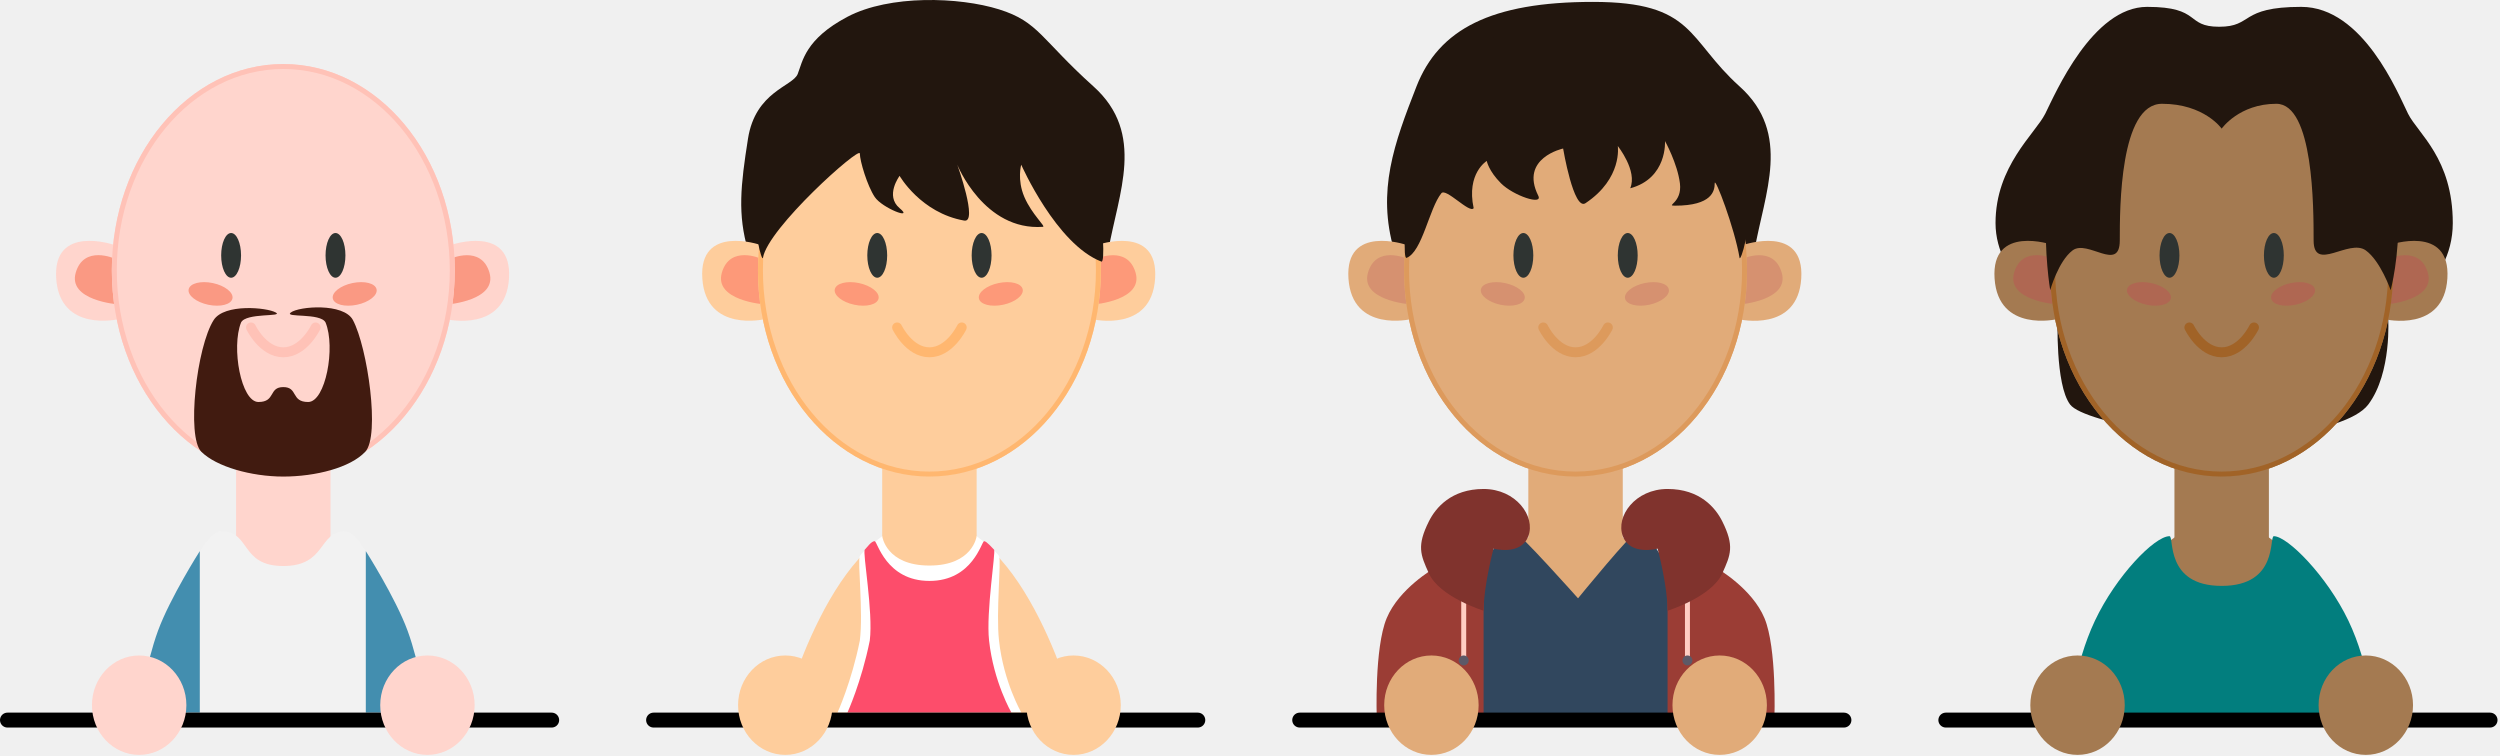
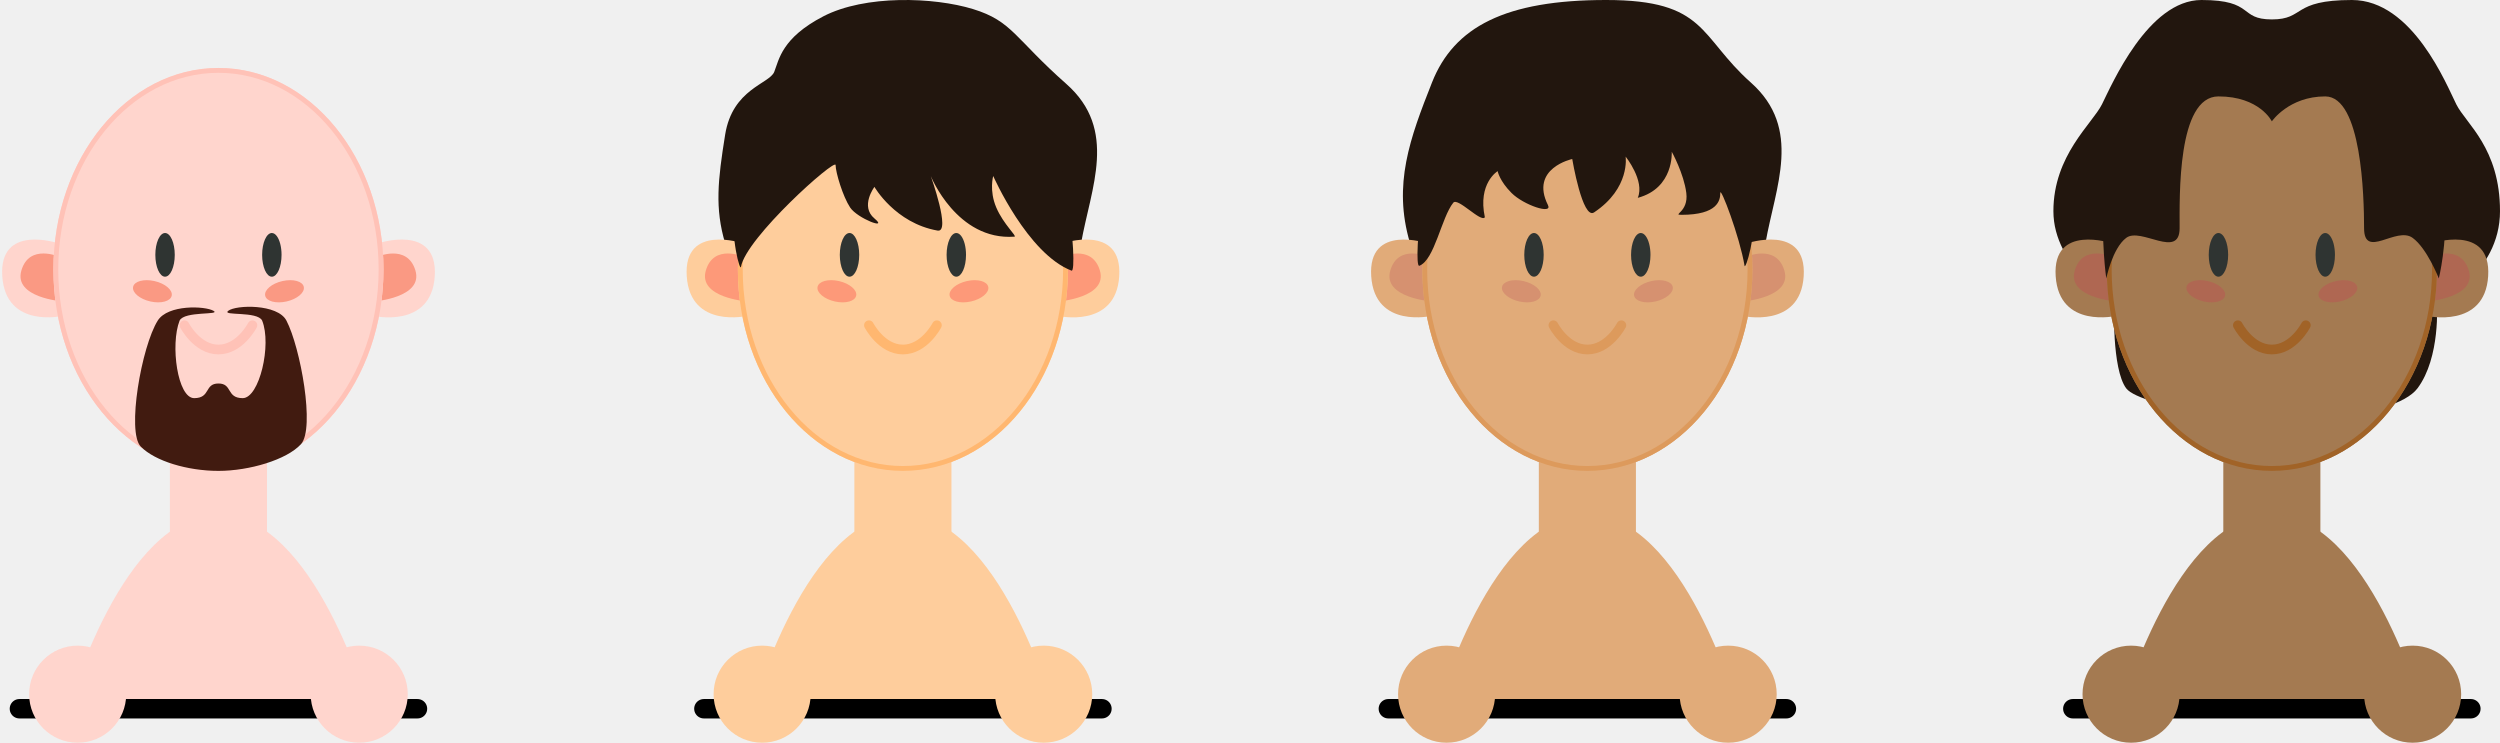
- <svg xmlns="http://www.w3.org/2000/svg" xmlns:xlink="http://www.w3.org/1999/xlink" width="503" height="152" viewBox="0 0 503 152" fill="none">
-   <path d="M446.5 5.382C453.386 5.382 450.5 1.383 463 1.382C475.5 1.382 482.5 18.882 484.5 22.882C486.5 26.882 493.5 31.883 493.5 44.883C493.5 57.883 480.5 63.883 480.5 63.883C480.5 63.883 481.286 74.999 476.5 81.382C471.714 87.766 446.5 88.882 446.5 88.882C446.5 88.882 419.5 85.382 416.5 81.382C413.5 77.382 414 63.883 414 63.883C414 63.883 401.5 56.383 401.5 44.883C401.5 33.383 409.5 26.882 411.5 22.882C413.5 18.882 421 1.382 432 1.382C443 1.382 439.614 5.382 446.5 5.382Z" fill="#22160E" />
-   <path d="M437.5 115.882V92.882H456.5V115.882H437.5Z" fill="#A47A51" />
-   <path d="M492.413 56.004C493.096 45.025 480.808 49.27 480.808 49.27L479.877 64.241C479.877 64.241 491.73 66.982 492.413 56.004Z" fill="#A47A51" />
-   <path d="M488.477 54.846C486.822 49.232 480.635 52.06 480.635 52.06L480.063 61.258C480.063 61.258 490.132 60.459 488.477 54.846Z" fill="#AF6752" />
-   <path d="M401.308 56.031C400.575 45.055 412.882 49.245 412.882 49.245L413.881 64.212C413.881 64.212 402.041 67.007 401.308 56.031Z" fill="#A47A51" />
-   <path d="M405.239 54.855C406.868 49.234 413.068 52.034 413.068 52.034L413.682 61.23C413.682 61.23 403.609 60.476 405.239 54.855Z" fill="#AF6752" />
-   <use xlink:href="#stroke0_394_499" fill="#A47A51" />
-   <mask id="stroke1_394_499" fill="white">
-     <use xlink:href="#stroke0_394_499" />
+ <svg xmlns="http://www.w3.org/2000/svg" width="515" height="153" viewBox="0 0 515 153" fill="none">
+   <path d="M35 117V94H55V117H35Z" fill="#FFD5CD" />
+   <path d="M89.562 56.877C90.238 45.929 77.802 50.144 77.802 50.144L76.881 65.073C76.881 65.073 88.886 67.825 89.562 56.877Z" fill="#FFD5CD" />
+   <path d="M85.575 55.717C83.892 50.116 77.63 52.927 77.63 52.927L77.064 62.099C77.064 62.099 87.258 61.317 85.575 55.717Z" fill="#FA9983" />
+   <path d="M0.47 56.904C-0.255 45.96 12.048 50.128 12.048 50.128L13.037 65.052C13.037 65.052 1.195 67.849 0.47 56.904Z" fill="#FFD5CD" />
+   <path d="M4.401 55.729C6.034 50.122 12.232 52.91 12.232 52.91L12.84 62.079C12.84 62.079 2.768 61.335 4.401 55.729Z" fill="#FA9983" />
+   <path d="M79 55.5C79 78.42 63.778 97 45 97C26.222 97 11 78.42 11 55.5C11 32.58 26.222 14 45 14C63.778 14 79 32.58 79 55.5Z" fill="#FFD5CD" />
+   <mask id="stroke0_553_226" fill="white">
+     <path d="M79 55.5C79 78.42 63.778 97 45 97C26.222 97 11 78.42 11 55.5C11 32.58 26.222 14 45 14C63.778 14 79 32.58 79 55.5Z" />
  </mask>
-   <path d="M481.5 54.382C481.5 77.302 466.054 95.882 447 95.882C427.946 95.882 412.5 77.302 412.5 54.382C412.5 31.463 427.946 12.882 447 12.882C466.054 12.882 481.5 31.463 481.5 54.382Z" stroke-width="2" stroke="#A16327" mask="url(#stroke1_394_499)" />
-   <ellipse cx="457.5" cy="51.382" rx="2" ry="4.5" fill="#2F3432" />
-   <ellipse cx="436.5" cy="51.382" rx="2" ry="4.5" fill="#2F3432" />
-   <ellipse cx="461.363" cy="59.135" rx="4.5" ry="2.23" transform="rotate(-11.9194 461.363 59.1347)" fill="#AF6752" />
-   <ellipse cx="4.5" cy="2.23" rx="4.5" ry="2.23" transform="matrix(-0.978439 -0.206536 -0.206536 0.978439 437.227 57.8826)" fill="#AF6752" />
-   <path d="M440.5 65.882C440.5 65.882 442.895 70.882 447 70.882C451.105 70.882 453.5 65.882 453.5 65.882" stroke-width="2" stroke-linecap="round" stroke="#A16327" />
-   <path d="M476.5 143.882H417.5C417.5 143.882 427.5 104.882 447 104.882C466.5 104.882 476.5 143.882 476.5 143.882Z" fill="#A47A51" />
-   <path d="M416.5 143.882H477.5C477.5 143.882 476.812 133.882 472.5 124.882C468.188 115.882 460.25 107.882 457.5 107.882C456.5 107.882 458.5 117.882 447 117.882C435.5 117.882 437.5 107.882 436.5 107.882C433.5 107.882 425.75 115.882 421.5 124.882C417.25 133.882 416.5 143.882 416.5 143.882Z" fill="#027E7E" />
-   <path d="M391.5 144.882H501" stroke-width="3" stroke-linecap="round" stroke="black" />
-   <ellipse cx="476" cy="141.882" rx="9.5" ry="10" fill="#A47A51" />
-   <ellipse cx="418" cy="141.882" rx="9.5" ry="10" fill="#A47A51" />
-   <path d="M421.5 17.382C407.411 28.529 412.5 58.382 412.5 58.382C412.5 58.382 414.137 52.539 417 50.382C420.028 48.101 426.5 54.882 426.5 48.382V48.382C426.5 41.882 426.5 20.882 435 20.882C443.5 20.882 447 25.882 447 25.882C447 25.882 450.5 20.882 458 20.882C465.5 20.882 465.5 41.882 465.5 48.382C465.5 54.882 472.621 47.932 476 50.382C478.982 52.545 481 58.382 481 58.382C481 58.382 488.332 31.131 471 17.382C453.668 3.634 435.589 6.236 421.5 17.382Z" fill="#22160E" />
-   <path d="M280.5 50.383C277 38.383 280.5 28.882 285 17.383C289.5 5.882 300 0.382 320.5 0.382C341 0.382 339.423 7.882 350 17.383C360.577 26.882 355 38.883 353 50.383C351 61.883 334.403 72.413 317.614 72.382C300.824 72.351 284 62.383 280.5 50.383Z" fill="#22160E" />
-   <path d="M307.5 115.882V92.882H326.5V115.882H307.5Z" fill="#E1AB79" />
-   <path d="M362.413 56.004C363.096 45.025 350.808 49.27 350.808 49.27L349.877 64.241C349.877 64.241 361.73 66.982 362.413 56.004Z" fill="#E1AB79" />
-   <path d="M358.477 54.846C356.822 49.232 350.635 52.06 350.635 52.06L350.063 61.258C350.063 61.258 360.132 60.459 358.477 54.846Z" fill="#D69170" />
-   <path d="M271.308 56.031C270.575 45.055 282.882 49.245 282.882 49.245L283.881 64.212C283.881 64.212 272.041 67.007 271.308 56.031Z" fill="#E1AB79" />
-   <path d="M275.239 54.855C276.868 49.234 283.068 52.034 283.068 52.034L283.682 61.23C283.682 61.23 273.61 60.476 275.239 54.855Z" fill="#D69170" />
-   <use xlink:href="#stroke2_394_499" fill="#E1AB79" />
-   <mask id="stroke3_394_499" fill="white">
-     <use xlink:href="#stroke2_394_499" />
+   <path d="M79 55.5C79 78.42 63.778 97 45 97C26.222 97 11 78.42 11 55.5C11 32.58 26.222 14 45 14C63.778 14 79 32.58 79 55.5Z" stroke-width="2" stroke="#FFC2B7" mask="url(#stroke0_553_226)" />
+   <path d="M58 52.5C58 54.985 57.105 57 56 57C54.895 57 54 54.985 54 52.5C54 50.015 54.895 48 56 48C56.364 48 56.706 48.219 57 48.602C57.598 49.38 58 50.834 58 52.5Z" fill="#2F3432" />
+   <ellipse cx="34" cy="52.5" rx="2" ry="4.5" fill="#2F3432" />
+   <ellipse cx="4.079" cy="2.145" rx="4.079" ry="2.145" transform="matrix(0.975561 -0.219729 0.194068 0.980988 54.2092 58.7925)" fill="#FA9983" />
+   <ellipse cx="4.079" cy="2.145" rx="4.079" ry="2.145" transform="matrix(-0.975561 -0.219729 -0.194068 0.980988 35.7908 58.7922)" fill="#FA9983" />
+   <path d="M38 67C38 67 40.579 72 45 72C49.421 72 52 67 52 67" stroke-width="2" stroke-linecap="round" stroke="#FFC2B7" />
+   <path d="M76 146H14C14 146 25.169 106 45 106C64.831 106 76 146 76 146Z" fill="#FFD5CD" />
+   <path d="M4 146H86" stroke-width="4" stroke-linecap="round" stroke="black" />
+   <circle cx="74" cy="143" r="10" fill="#FFD5CD" />
+   <circle cx="16" cy="143" r="10" fill="#FFD5CD" />
+   <path d="M45 79C42.067 79 43.422 82.017 40 82.017C36.578 82.017 35.044 71.03 37 66.035C37.978 64.038 45.552 64.951 44 64.038C42.242 63.002 34.592 62.708 32.5 66.035C29.146 71.37 26.067 89.003 29 92C31.933 94.997 38.644 97 45 97C51.356 97 59.066 94.712 62 91.5C64.934 88.288 61.891 71.559 59 66.035C57.184 62.567 48.601 62.775 47 64.038C45.621 65.124 53.022 64.038 54 66.035C56.013 71.013 53.422 82.017 50 82.017C46.578 82.017 47.933 79 45 79Z" fill="#411B10" />
+   <path d="M222.7 50.116C220.677 61.555 203.893 72.031 186.914 72C169.935 71.969 152.92 62.053 149.381 50.116C147.242 42.902 147.864 37.185 149.381 27.735C150.898 18.285 158.504 17.291 159.494 14.804C160.483 12.317 161.011 7.823 169.607 3.365C178.203 -1.094 192.361 -0.614 200.451 1.872C208.542 4.359 208.969 7.841 219.666 17.291C230.362 26.74 224.722 38.677 222.7 50.116Z" fill="#22160E" />
+   <path d="M176 117V94H196V117H176Z" fill="#FECD9C" />
+   <path d="M230.562 56.877C231.238 45.929 218.802 50.144 218.802 50.144L217.881 65.073C217.881 65.073 229.886 67.825 230.562 56.877Z" fill="#FECD9C" />
+   <path d="M226.575 55.717C224.892 50.116 218.631 52.927 218.631 52.927L218.064 62.099C218.064 62.099 228.258 61.317 226.575 55.717Z" fill="#FD9979" />
+   <path d="M141.47 56.904C140.745 45.96 153.048 50.128 153.048 50.128L154.037 65.052C154.037 65.052 142.195 67.849 141.47 56.904Z" fill="#FECD9C" />
+   <path d="M145.401 55.729C147.034 50.122 153.232 52.91 153.232 52.91L153.84 62.079C153.84 62.079 143.768 61.335 145.401 55.729Z" fill="#FD9979" />
+   <path d="M220 55.5C220 78.42 204.778 97 186 97C167.222 97 152 78.42 152 55.5C152 32.58 167.222 14 186 14C204.778 14 220 32.58 220 55.5Z" fill="#FECD9C" />
+   <mask id="stroke1_553_226" fill="white">
+     <path d="M220 55.5C220 78.42 204.778 97 186 97C167.222 97 152 78.42 152 55.5C152 32.58 167.222 14 186 14C204.778 14 220 32.58 220 55.5Z" />
  </mask>
-   <path d="M351.5 54.382C351.5 77.302 336.054 95.882 317 95.882C297.946 95.882 282.5 77.302 282.5 54.382C282.5 31.463 297.946 12.882 317 12.882C336.054 12.882 351.5 31.463 351.5 54.382Z" stroke-width="2" stroke="#DD9A5C" mask="url(#stroke3_394_499)" />
-   <ellipse cx="327.5" cy="51.382" rx="2" ry="4.5" fill="#2F3432" />
-   <ellipse cx="306.5" cy="51.382" rx="2" ry="4.5" fill="#2F3432" />
-   <ellipse cx="331.363" cy="59.135" rx="4.5" ry="2.23" transform="rotate(-11.9194 331.363 59.1347)" fill="#D69170" />
-   <ellipse cx="4.5" cy="2.23" rx="4.5" ry="2.23" transform="matrix(-0.978439 -0.206536 -0.206536 0.978439 307.227 57.8826)" fill="#D69170" />
-   <path d="M310.5 65.882C310.5 65.882 312.895 70.882 317 70.882C321.105 70.882 323.5 65.882 323.5 65.882" stroke-width="2" stroke-linecap="round" stroke="#DD9A5C" />
-   <path d="M346.5 143.882H287.5C287.5 143.882 297.5 104.882 317 104.882C336.5 104.882 346.5 143.882 346.5 143.882Z" fill="#E1AB79" />
-   <path d="M347.5 143.882C347.5 143.882 335 106.882 329.5 106.882C328.5 106.882 317.5 120.382 317.5 120.382C317.5 120.382 305.5 106.882 304.5 106.882C298.5 106.882 286.5 143.882 286.5 143.882H347.5Z" fill="#31475E" />
-   <path d="M298.5 119.882L288.5 114.382C288.5 114.382 281.5 118.382 279 124.382C276.5 130.382 277 144.382 277 144.382H298.5V119.882Z" fill="#9B3D35" />
-   <path d="M294.5 120.882V132.882" stroke-linecap="round" stroke="#FFCEC3" />
-   <path d="M294.5 133.882C295.052 133.882 295.5 133.435 295.5 132.882C295.5 132.33 295.052 131.882 294.5 131.882C293.948 131.882 293.5 132.33 293.5 132.882C293.5 133.435 293.948 133.882 294.5 133.882Z" fill="#5D5967" />
-   <path d="M307.5 107.882C306 111.882 300.5 110.382 300.5 110.382C300.5 110.382 298.5 117.882 298.5 122.882C298.5 122.882 289.638 120.121 287.5 115.382L287.48 115.338C285.807 111.631 285.01 109.862 287.5 104.882C288.86 102.161 292 98.382 298.5 98.382C305 98.382 309 103.882 307.5 107.882Z" fill="#80332D" />
-   <path d="M335.515 119.882L345.515 114.382C345.515 114.382 352.515 118.382 355.015 124.382C357.515 130.382 357.015 144.382 357.015 144.382H335.515V119.882Z" fill="#9B3D35" />
-   <path d="M339.515 120.882V132.882" stroke-linecap="round" stroke="#FFCEC3" />
-   <path d="M339.515 133.882C338.963 133.882 338.515 133.435 338.515 132.882C338.515 132.33 338.963 131.882 339.515 131.882C340.067 131.882 340.515 132.33 340.515 132.882C340.515 133.435 340.067 133.882 339.515 133.882Z" fill="#5D5967" />
-   <path d="M326.515 107.882C328.015 111.882 333.515 110.382 333.515 110.382C333.515 110.382 335.515 117.882 335.515 122.882C335.515 122.882 344.377 120.121 346.515 115.382L346.535 115.338C348.208 111.631 349.005 109.862 346.515 104.882C345.155 102.161 342.015 98.382 335.515 98.382C329.015 98.382 325.015 103.882 326.515 107.882Z" fill="#80332D" />
-   <path d="M261.5 144.882H371" stroke-width="3" stroke-linecap="round" stroke="black" />
-   <ellipse cx="346" cy="141.882" rx="9.5" ry="10" fill="#E1AB79" />
-   <ellipse cx="288" cy="141.882" rx="9.5" ry="10" fill="#E1AB79" />
-   <path d="M292.089 14.236C283.945 22.605 281.6 52.422 283 51.882C286.165 50.664 287.542 41.929 290 38.882C290.923 37.739 295.718 43.051 296.5 41.882C295 34.882 299.135 32.383 299.135 32.383C299.135 32.383 299.5 34.382 302 36.882C304.5 39.382 310.5 41.382 309.5 39.382C305.699 31.78 314.5 29.883 314.5 29.883C314.5 29.883 316.609 42.476 319 40.882C326.5 35.882 325.5 29.382 325.5 29.382C325.5 29.382 329.5 34.382 328 37.882C335.5 35.882 335 28.383 335 28.383C335 28.383 337.5 32.882 338 36.882C338.5 40.882 335 41.382 337 41.382C344.5 41.382 345 38.382 345 36.882C345 35.382 349 45.882 350 51.882C350.296 53.661 359 26.262 338.668 10.134C318.336 -5.995 300.233 5.867 292.089 14.236Z" fill="#22160E" />
-   <path d="M223 50.382C221 61.882 204.403 72.413 187.614 72.382C170.824 72.351 154 62.382 150.5 50.382C148.385 43.13 149 37.382 150.5 27.882C152 18.382 159.522 17.382 160.5 14.882C161.478 12.382 162 7.865 170.5 3.382C179 -1.1 193 -0.617 201 1.882C209 4.382 209.423 7.882 220 17.382C230.577 26.882 225 38.882 223 50.382Z" fill="#22160E" />
-   <path d="M177.5 115.882V92.882H196.5V115.882H177.5Z" fill="#FECD9C" />
-   <path d="M232.413 56.004C233.096 45.025 220.808 49.27 220.808 49.27L219.877 64.241C219.877 64.241 231.73 66.982 232.413 56.004Z" fill="#FECD9C" />
-   <path d="M228.477 54.846C226.822 49.232 220.635 52.06 220.635 52.06L220.063 61.258C220.063 61.258 230.132 60.459 228.477 54.846Z" fill="#FD9979" />
-   <path d="M141.308 56.031C140.575 45.055 152.882 49.245 152.882 49.245L153.881 64.212C153.881 64.212 142.041 67.007 141.308 56.031Z" fill="#FECD9C" />
-   <path d="M145.239 54.855C146.868 49.234 153.068 52.034 153.068 52.034L153.682 61.23C153.682 61.23 143.61 60.476 145.239 54.855Z" fill="#FD9979" />
-   <use xlink:href="#stroke4_394_499" fill="#FECD9C" />
-   <mask id="stroke5_394_499" fill="white">
-     <use xlink:href="#stroke4_394_499" />
+   <path d="M220 55.5C220 78.42 204.778 97 186 97C167.222 97 152 78.42 152 55.5C152 32.58 167.222 14 186 14C204.778 14 220 32.58 220 55.5Z" stroke-width="2" stroke="#FFB770" mask="url(#stroke1_553_226)" />
+   <path d="M199 52.5C199 54.985 198.105 57 197 57C195.895 57 195 54.985 195 52.5C195 50.015 195.895 48 197 48C197.364 48 197.706 48.219 198 48.602C198.598 49.38 199 50.834 199 52.5Z" fill="#2F3432" />
+   <ellipse cx="175" cy="52.5" rx="2" ry="4.5" fill="#2F3432" />
+   <ellipse cx="4.079" cy="2.145" rx="4.079" ry="2.145" transform="matrix(0.975561 -0.219729 0.194068 0.980988 195.209 58.7925)" fill="#FD9979" />
+   <ellipse cx="4.079" cy="2.145" rx="4.079" ry="2.145" transform="matrix(-0.975561 -0.219729 -0.194068 0.980988 176.791 58.7922)" fill="#FD9979" />
+   <path d="M179 67C179 67 181.579 72 186 72C190.421 72 193 67 193 67" stroke-width="2" stroke-linecap="round" stroke="#FFB770" />
+   <path d="M217 146H155C155 146 166.169 106 186 106C205.831 106 217 146 217 146Z" fill="#FECD9C" />
+   <path d="M145 146H227" stroke-width="4" stroke-linecap="round" stroke="black" />
+   <circle cx="215" cy="143" r="10" fill="#FECD9C" />
+   <circle cx="157" cy="143" r="10" fill="#FECD9C" />
+   <path d="M211.646 18.107C219.79 26.476 222.135 56.293 220.735 55.754C211.646 52.254 204.601 36.254 204.601 36.254C204.601 36.254 203.735 39.254 205.235 42.754C206.735 46.254 209.597 48.709 208.975 48.754C197.102 49.611 191.735 36.254 191.735 36.254C191.735 36.254 195.963 48 193.133 47.5C184.386 45.954 180.133 38.5 180.133 38.5C180.133 38.5 177.133 42.5 180.133 45C183.133 47.5 176.633 45 175.133 42.754C173.633 40.507 172.133 35.5 172.133 34C172.133 32.5 153.633 49 152.633 55C152.337 56.778 144.735 30.133 165.067 14.005C185.399 -2.123 203.502 9.739 211.646 18.107Z" fill="#22160E" />
+   <path d="M290.441 50C286.904 38 290.441 28.5 294.988 17C299.535 5.5 310.145 0 330.861 0C351.576 0 349.983 7.5 360.671 17C371.359 26.5 365.723 38.5 363.702 50C361.681 61.5 344.91 72.031 327.944 72C310.978 71.969 293.977 62 290.441 50Z" fill="#22160E" />
+   <path d="M317 117V94H337V117H317Z" fill="#E1AB79" />
+   <path d="M371.562 56.877C372.238 45.929 359.802 50.144 359.802 50.144L358.881 65.073C358.881 65.073 370.886 67.825 371.562 56.877Z" fill="#E1AB79" />
+   <path d="M367.575 55.717C365.892 50.116 359.631 52.927 359.631 52.927L359.064 62.099C359.064 62.099 369.258 61.317 367.575 55.717Z" fill="#D69170" />
+   <path d="M282.47 56.904C281.745 45.96 294.048 50.128 294.048 50.128L295.037 65.052C295.037 65.052 283.195 67.849 282.47 56.904Z" fill="#E1AB79" />
+   <path d="M286.401 55.729C288.034 50.122 294.232 52.91 294.232 52.91L294.84 62.079C294.84 62.079 284.768 61.335 286.401 55.729Z" fill="#D69170" />
+   <path d="M361 55.5C361 78.42 345.778 97 327 97C308.222 97 293 78.42 293 55.5C293 32.58 308.222 14 327 14C345.778 14 361 32.58 361 55.5Z" fill="#E1AB79" />
+   <mask id="stroke2_553_226" fill="white">
+     <path d="M361 55.5C361 78.42 345.778 97 327 97C308.222 97 293 78.42 293 55.5C293 32.58 308.222 14 327 14C345.778 14 361 32.58 361 55.5Z" />
  </mask>
-   <path d="M221.5 54.382C221.5 77.302 206.054 95.882 187 95.882C167.946 95.882 152.5 77.302 152.5 54.382C152.5 31.463 167.946 12.882 187 12.882C206.054 12.882 221.5 31.463 221.5 54.382Z" stroke-width="2" stroke="#FFB770" mask="url(#stroke5_394_499)" />
-   <ellipse cx="197.5" cy="51.382" rx="2" ry="4.5" fill="#2F3432" />
-   <ellipse cx="176.5" cy="51.382" rx="2" ry="4.5" fill="#2F3432" />
-   <path d="M184.5 51.882H188" stroke-width="2" stroke-linecap="square" stroke="#FECD9C" />
-   <ellipse cx="201.363" cy="59.135" rx="4.5" ry="2.23" transform="rotate(-11.9194 201.363 59.1347)" fill="#FD9979" />
-   <ellipse cx="4.5" cy="2.23" rx="4.5" ry="2.23" transform="matrix(-0.978439 -0.206536 -0.206536 0.978439 177.227 57.8826)" fill="#FD9979" />
-   <path d="M180.5 65.882C180.5 65.882 182.895 70.882 187 70.882C191.105 70.882 193.5 65.882 193.5 65.882" stroke-width="2" stroke-linecap="round" stroke="#FFB770" />
-   <path d="M216.5 143.882H157.5C157.5 143.882 167.5 104.882 187 104.882C206.5 104.882 216.5 143.882 216.5 143.882Z" fill="#FECD9C" />
-   <path d="M187 113.789C178.25 113.789 177.5 107.882 177.5 107.882C177.5 107.882 173.5 110.882 173 111.882C172.5 112.882 173.724 123.094 173 128.882C171.316 137.25 168.5 143.382 168.5 143.382H187H205.5C205.5 143.382 201.922 137.254 201 128.882C200.362 123.094 201.5 112.882 201 111.882C200.5 110.882 196.5 107.882 196.5 107.882C196.5 107.882 195.75 113.789 187 113.789Z" fill="white" />
-   <path d="M187 116.882C178.25 116.882 176.5 108.882 176 108.882C175.293 108.882 174.5 110.082 174 110.582C173.5 111.082 175.724 123.094 175 128.882C173.316 137.25 170.5 143.382 170.5 143.382H187H203.5C203.5 143.382 199.922 137.254 199 128.882C198.362 123.094 200.395 110.95 200 110.582C199.605 110.214 198.5 108.882 198 108.882C197.5 108.882 195.75 116.882 187 116.882Z" fill="#FD4D6B" />
-   <path d="M131.5 144.882H241" stroke-width="3" stroke-linecap="round" stroke="black" />
-   <ellipse cx="216" cy="141.882" rx="9.5" ry="10" fill="#FECD9C" />
-   <ellipse cx="158" cy="141.882" rx="9.5" ry="10" fill="#FECD9C" />
-   <path d="M212.513 14.99C220.657 23.358 223.002 53.175 221.602 52.636C212.513 49.136 205.468 33.136 205.468 33.136C205.468 33.136 204.602 36.136 206.102 39.636C207.602 43.136 210.464 45.591 209.842 45.636C197.969 46.493 192.602 33.136 192.602 33.136C192.602 33.136 196.83 44.882 194 44.382C185.253 42.837 181 35.382 181 35.382C181 35.382 178 39.382 181 41.882C184 44.382 177.5 41.882 176 39.636C174.5 37.39 173 32.382 173 30.882C173 29.382 154.5 45.882 153.5 51.882C153.204 53.661 145.602 27.016 165.934 10.887C186.266 -5.241 204.369 6.621 212.513 14.99Z" fill="#22160E" />
-   <path d="M47.5 115.882V92.882H66.5V115.882H47.5Z" fill="#FFD5CD" />
-   <path d="M102.413 56.004C103.096 45.025 90.809 49.27 90.809 49.27L89.877 64.241C89.877 64.241 101.729 66.983 102.413 56.004Z" fill="#FFD5CD" />
-   <path d="M98.477 54.846C96.823 49.232 90.635 52.06 90.635 52.06L90.062 61.258C90.062 61.258 100.131 60.459 98.477 54.846Z" fill="#FA9983" />
-   <path d="M11.308 56.031C10.575 45.055 22.882 49.245 22.882 49.245L23.881 64.211C23.881 64.211 12.041 67.007 11.308 56.031Z" fill="#FFD5CD" />
-   <path d="M15.239 54.855C16.868 49.234 23.068 52.034 23.068 52.034L23.682 61.23C23.682 61.23 13.61 60.476 15.239 54.855Z" fill="#FA9983" />
-   <use xlink:href="#stroke6_394_499" fill="#FFD5CD" />
-   <mask id="stroke7_394_499" fill="white">
-     <use xlink:href="#stroke6_394_499" />
+   <path d="M361 55.5C361 78.42 345.778 97 327 97C308.222 97 293 78.42 293 55.5C293 32.58 308.222 14 327 14C345.778 14 361 32.58 361 55.5Z" stroke-width="2" stroke="#DD9A5C" mask="url(#stroke2_553_226)" />
+   <path d="M340 52.5C340 54.985 339.105 57 338 57C336.895 57 336 54.985 336 52.5C336 50.015 336.895 48 338 48C338.364 48 338.706 48.219 339 48.602C339.598 49.38 340 50.834 340 52.5Z" fill="#2F3432" />
+   <ellipse cx="316" cy="52.5" rx="2" ry="4.5" fill="#2F3432" />
+   <ellipse cx="4.079" cy="2.145" rx="4.079" ry="2.145" transform="matrix(0.975561 -0.219729 0.194068 0.980988 336.209 58.7925)" fill="#D69170" />
+   <ellipse cx="4.079" cy="2.145" rx="4.079" ry="2.145" transform="matrix(-0.975561 -0.219729 -0.194068 0.980988 317.791 58.7922)" fill="#D69170" />
+   <path d="M320 67C320 67 322.579 72 327 72C331.421 72 334 67 334 67" stroke-width="2" stroke-linecap="round" stroke="#DD9A5C" />
+   <path d="M358 146H296C296 146 307.169 106 327 106C346.831 106 358 146 358 146Z" fill="#E1AB79" />
+   <path d="M286 146H368" stroke-width="4" stroke-linecap="round" stroke="black" />
+   <circle cx="356" cy="143" r="10" fill="#E1AB79" />
+   <circle cx="298" cy="143" r="10" fill="#E1AB79" />
+   <path d="M301.469 17.107C293.325 25.476 290.98 55.293 292.38 54.754C295.545 53.535 296.922 44.8 299.38 41.754C300.303 40.61 305.098 45.922 305.88 44.754C304.38 37.754 308.515 35.254 308.515 35.254C308.515 35.254 308.88 37.254 311.38 39.754C313.88 42.254 319.88 44.254 318.88 42.254C315.079 34.651 323.88 32.754 323.88 32.754C323.88 32.754 325.989 45.348 328.38 43.754C335.88 38.754 334.88 32.254 334.88 32.254C334.88 32.254 338.88 37.254 337.38 40.754C344.88 38.754 344.38 31.254 344.38 31.254C344.38 31.254 346.88 35.754 347.38 39.754C347.88 43.754 344.38 44.254 346.38 44.254C353.88 44.254 354.38 41.254 354.38 39.754C354.38 38.254 358.38 48.754 359.38 54.754C359.676 56.532 368.38 29.133 348.048 13.005C327.716 -3.123 309.613 8.739 301.469 17.107Z" fill="#22160E" />
+   <path d="M468 4C474.886 4 472 0 484.5 0C497 -0 504 17.5 506 21.5C508 25.5 515 30.5 515 43.5C515 56.5 502 62.5 502 62.5C502 62.5 502.786 73.617 498 80C493.214 86.383 468 87.5 468 87.5C468 87.5 441 84 438 80C435 76 435.5 62.5 435.5 62.5C435.5 62.5 423 55 423 43.5C423 32 431 25.5 433 21.5C435 17.5 442.5 4.74934e-10 453.5 0C464.5 1.29813e-09 461.114 4 468 4Z" fill="#22160E" />
+   <path d="M458 117V94H478V117H458Z" fill="#A47A51" />
+   <path d="M512.562 56.877C513.238 45.929 500.802 50.144 500.802 50.144L499.881 65.073C499.881 65.073 511.886 67.825 512.562 56.877Z" fill="#A47A51" />
+   <path d="M508.575 55.717C506.892 50.116 500.631 52.927 500.631 52.927L500.064 62.099C500.064 62.099 510.258 61.317 508.575 55.717Z" fill="#AF6752" />
+   <path d="M423.47 56.904C422.745 45.96 435.048 50.128 435.048 50.128L436.037 65.052C436.037 65.052 424.195 67.849 423.47 56.904Z" fill="#A47A51" />
+   <path d="M427.401 55.729C429.034 50.122 435.233 52.91 435.233 52.91L435.84 62.079C435.84 62.079 425.768 61.335 427.401 55.729Z" fill="#AF6752" />
+   <path d="M502 55.5C502 78.42 486.778 97 468 97C449.222 97 434 78.42 434 55.5C434 32.58 449.222 14 468 14C486.778 14 502 32.58 502 55.5Z" fill="#A47A51" />
+   <mask id="stroke3_553_226" fill="white">
+     <path d="M502 55.5C502 78.42 486.778 97 468 97C449.222 97 434 78.42 434 55.5C434 32.58 449.222 14 468 14C486.778 14 502 32.58 502 55.5Z" />
  </mask>
-   <path d="M91.5 54.382C91.5 77.302 76.054 95.882 57 95.882C37.946 95.882 22.5 77.302 22.5 54.382C22.5 31.463 37.946 12.882 57 12.882C76.054 12.882 91.5 31.463 91.5 54.382Z" stroke-width="2" stroke="#FFC2B7" mask="url(#stroke7_394_499)" />
-   <ellipse cx="67.5" cy="51.382" rx="2" ry="4.5" fill="#2F3432" />
-   <ellipse cx="46.5" cy="51.382" rx="2" ry="4.5" fill="#2F3432" />
-   <ellipse cx="71.364" cy="59.135" rx="4.5" ry="2.23" transform="rotate(-11.9194 71.3635 59.1347)" fill="#FA9983" />
-   <ellipse cx="4.5" cy="2.23" rx="4.5" ry="2.23" transform="matrix(-0.978439 -0.206536 -0.206536 0.978439 47.2269 57.8826)" fill="#FA9983" />
-   <path d="M50.5 65.882C50.5 65.882 52.895 70.882 57 70.882C61.105 70.882 63.5 65.882 63.5 65.882" stroke-width="2" stroke-linecap="round" stroke="#FFC2B7" />
-   <path d="M86.5 143.882H27.5C27.5 143.882 37.5 104.882 57 104.882C76.5 104.882 86.5 143.882 86.5 143.882Z" fill="#FFD5CD" />
-   <path d="M87.5 143.882C87.5 143.882 75 106.882 69.5 106.882C64 106.882 65.75 113.882 57 113.882C48.25 113.882 50.5 106.882 44.5 106.882C38.5 106.882 26.5 143.882 26.5 143.882H87.5Z" fill="#F2F2F2" />
-   <path d="M73.6 143.382V110.882C73.6 110.882 79.559 120.244 82 126.882C84.441 133.521 86 143.382 86 143.382H73.6Z" fill="#438EAF" />
-   <path d="M40.2 143.382V110.882C40.2 110.882 34.241 120.244 31.8 126.882C29.359 133.521 27.8 143.382 27.8 143.382H40.2Z" fill="#438EAF" />
-   <path d="M1.5 144.882H111" stroke-width="3" stroke-linecap="round" stroke="black" />
-   <ellipse cx="86" cy="141.882" rx="9.5" ry="10" fill="#FFD5CD" />
-   <ellipse cx="28" cy="141.882" rx="9.5" ry="10" fill="#FFD5CD" />
-   <path d="M57 77.882C54 77.882 55.5 80.882 52 80.882C48.5 80.882 46.5 69.882 48.5 64.882C49.5 62.883 57.087 63.797 55.5 62.882C53.703 61.846 45.14 61.051 43 64.382C39.57 69.723 37.5 87.882 40.5 90.882C43.5 93.882 50.5 95.882 57 95.882C63.5 95.882 70.5 94.099 73.5 90.882C76.5 87.666 73.957 69.913 71 64.382C69.143 60.91 60.137 61.619 58.5 62.883C57.09 63.971 64.5 62.883 65.5 64.882C67.559 69.865 65.5 80.882 62 80.882C58.5 80.882 60 77.882 57 77.882Z" fill="#411B10" />
-   <defs>
-     <path id="stroke0_394_499" d="M481.5 54.382C481.5 77.302 466.054 95.882 447 95.882C427.946 95.882 412.5 77.302 412.5 54.382C412.5 31.463 427.946 12.882 447 12.882C466.054 12.882 481.5 31.463 481.5 54.382Z" />
-     <path id="stroke2_394_499" d="M351.5 54.382C351.5 77.302 336.054 95.882 317 95.882C297.946 95.882 282.5 77.302 282.5 54.382C282.5 31.463 297.946 12.882 317 12.882C336.054 12.882 351.5 31.463 351.5 54.382Z" />
-     <path id="stroke4_394_499" d="M221.5 54.382C221.5 77.302 206.054 95.882 187 95.882C167.946 95.882 152.5 77.302 152.5 54.382C152.5 31.463 167.946 12.882 187 12.882C206.054 12.882 221.5 31.463 221.5 54.382Z" />
-     <path id="stroke6_394_499" d="M91.5 54.382C91.5 77.302 76.054 95.882 57 95.882C37.946 95.882 22.5 77.302 22.5 54.382C22.5 31.463 37.946 12.882 57 12.882C76.054 12.882 91.5 31.463 91.5 54.382Z" />
-   </defs>
+   <path d="M502 55.5C502 78.42 486.778 97 468 97C449.222 97 434 78.42 434 55.5C434 32.58 449.222 14 468 14C486.778 14 502 32.58 502 55.5Z" stroke-width="2" stroke="#A16327" mask="url(#stroke3_553_226)" />
+   <path d="M481 52.5C481 54.985 480.105 57 479 57C477.895 57 477 54.985 477 52.5C477 50.015 477.895 48 479 48C479.364 48 479.706 48.219 480 48.602C480.598 49.38 481 50.834 481 52.5Z" fill="#2F3432" />
+   <ellipse cx="457" cy="52.5" rx="2" ry="4.5" fill="#2F3432" />
+   <ellipse cx="4.079" cy="2.145" rx="4.079" ry="2.145" transform="matrix(0.975561 -0.219729 0.194068 0.980988 477.209 58.7925)" fill="#AF6752" />
+   <ellipse cx="4.079" cy="2.145" rx="4.079" ry="2.145" transform="matrix(-0.975561 -0.219729 -0.194068 0.980988 458.791 58.7922)" fill="#AF6752" />
+   <path d="M461 67C461 67 463.579 72 468 72C472.421 72 475 67 475 67" stroke-width="2" stroke-linecap="round" stroke="#A16327" />
+   <path d="M499 146H437C437 146 448.169 106 468 106C487.831 106 499 146 499 146Z" fill="#A47A51" />
+   <path d="M427 146H509" stroke-width="4" stroke-linecap="round" stroke="black" />
+   <circle cx="497" cy="143" r="10" fill="#A47A51" />
+   <circle cx="439" cy="143" r="10" fill="#A47A51" />
+   <path d="M443.5 16C429.411 27.146 433.895 57.361 433.895 57.361C433.895 57.361 435.137 51.157 438 49C441.028 46.719 449 53.5 449 47C449 40.5 448.5 19.861 457 19.861C465.5 19.861 468 25 468 25C468 25 471.5 19.861 479 19.861C486.5 19.861 487 40.5 487 47C487 53.5 493.621 46.549 497 49C499.982 51.163 502.395 57.361 502.395 57.361C502.395 57.361 509.332 29.748 492 16C474.668 2.251 457.589 4.854 443.5 16Z" fill="#22160E" />
</svg>
